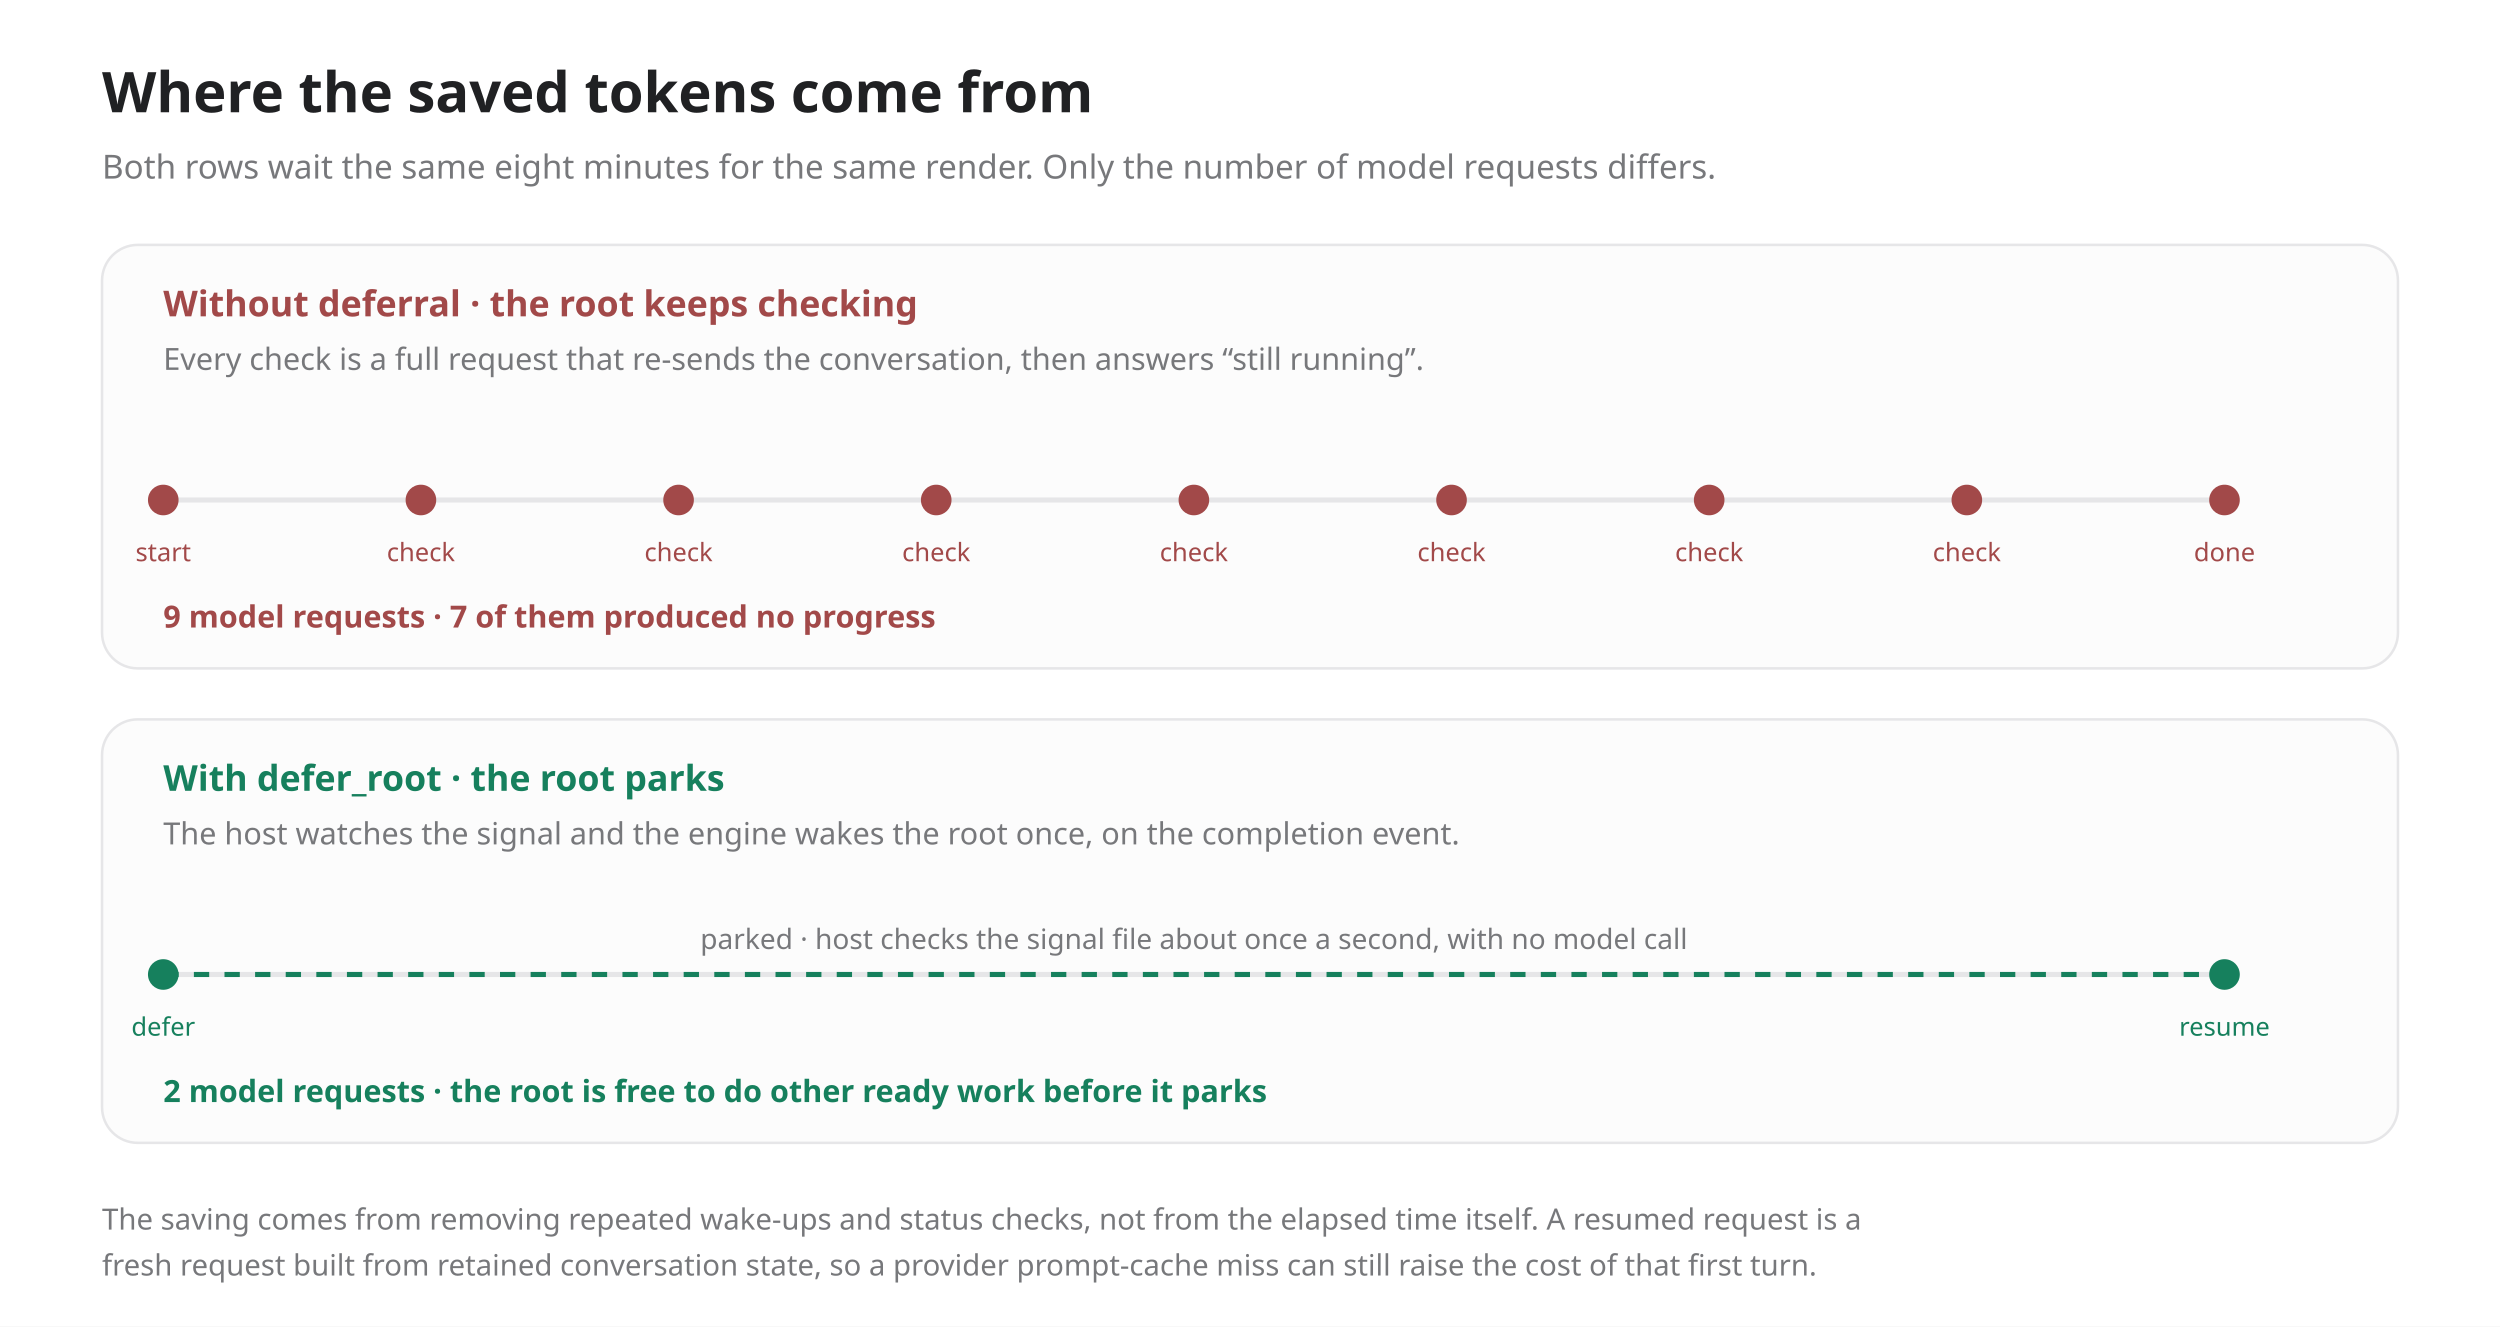
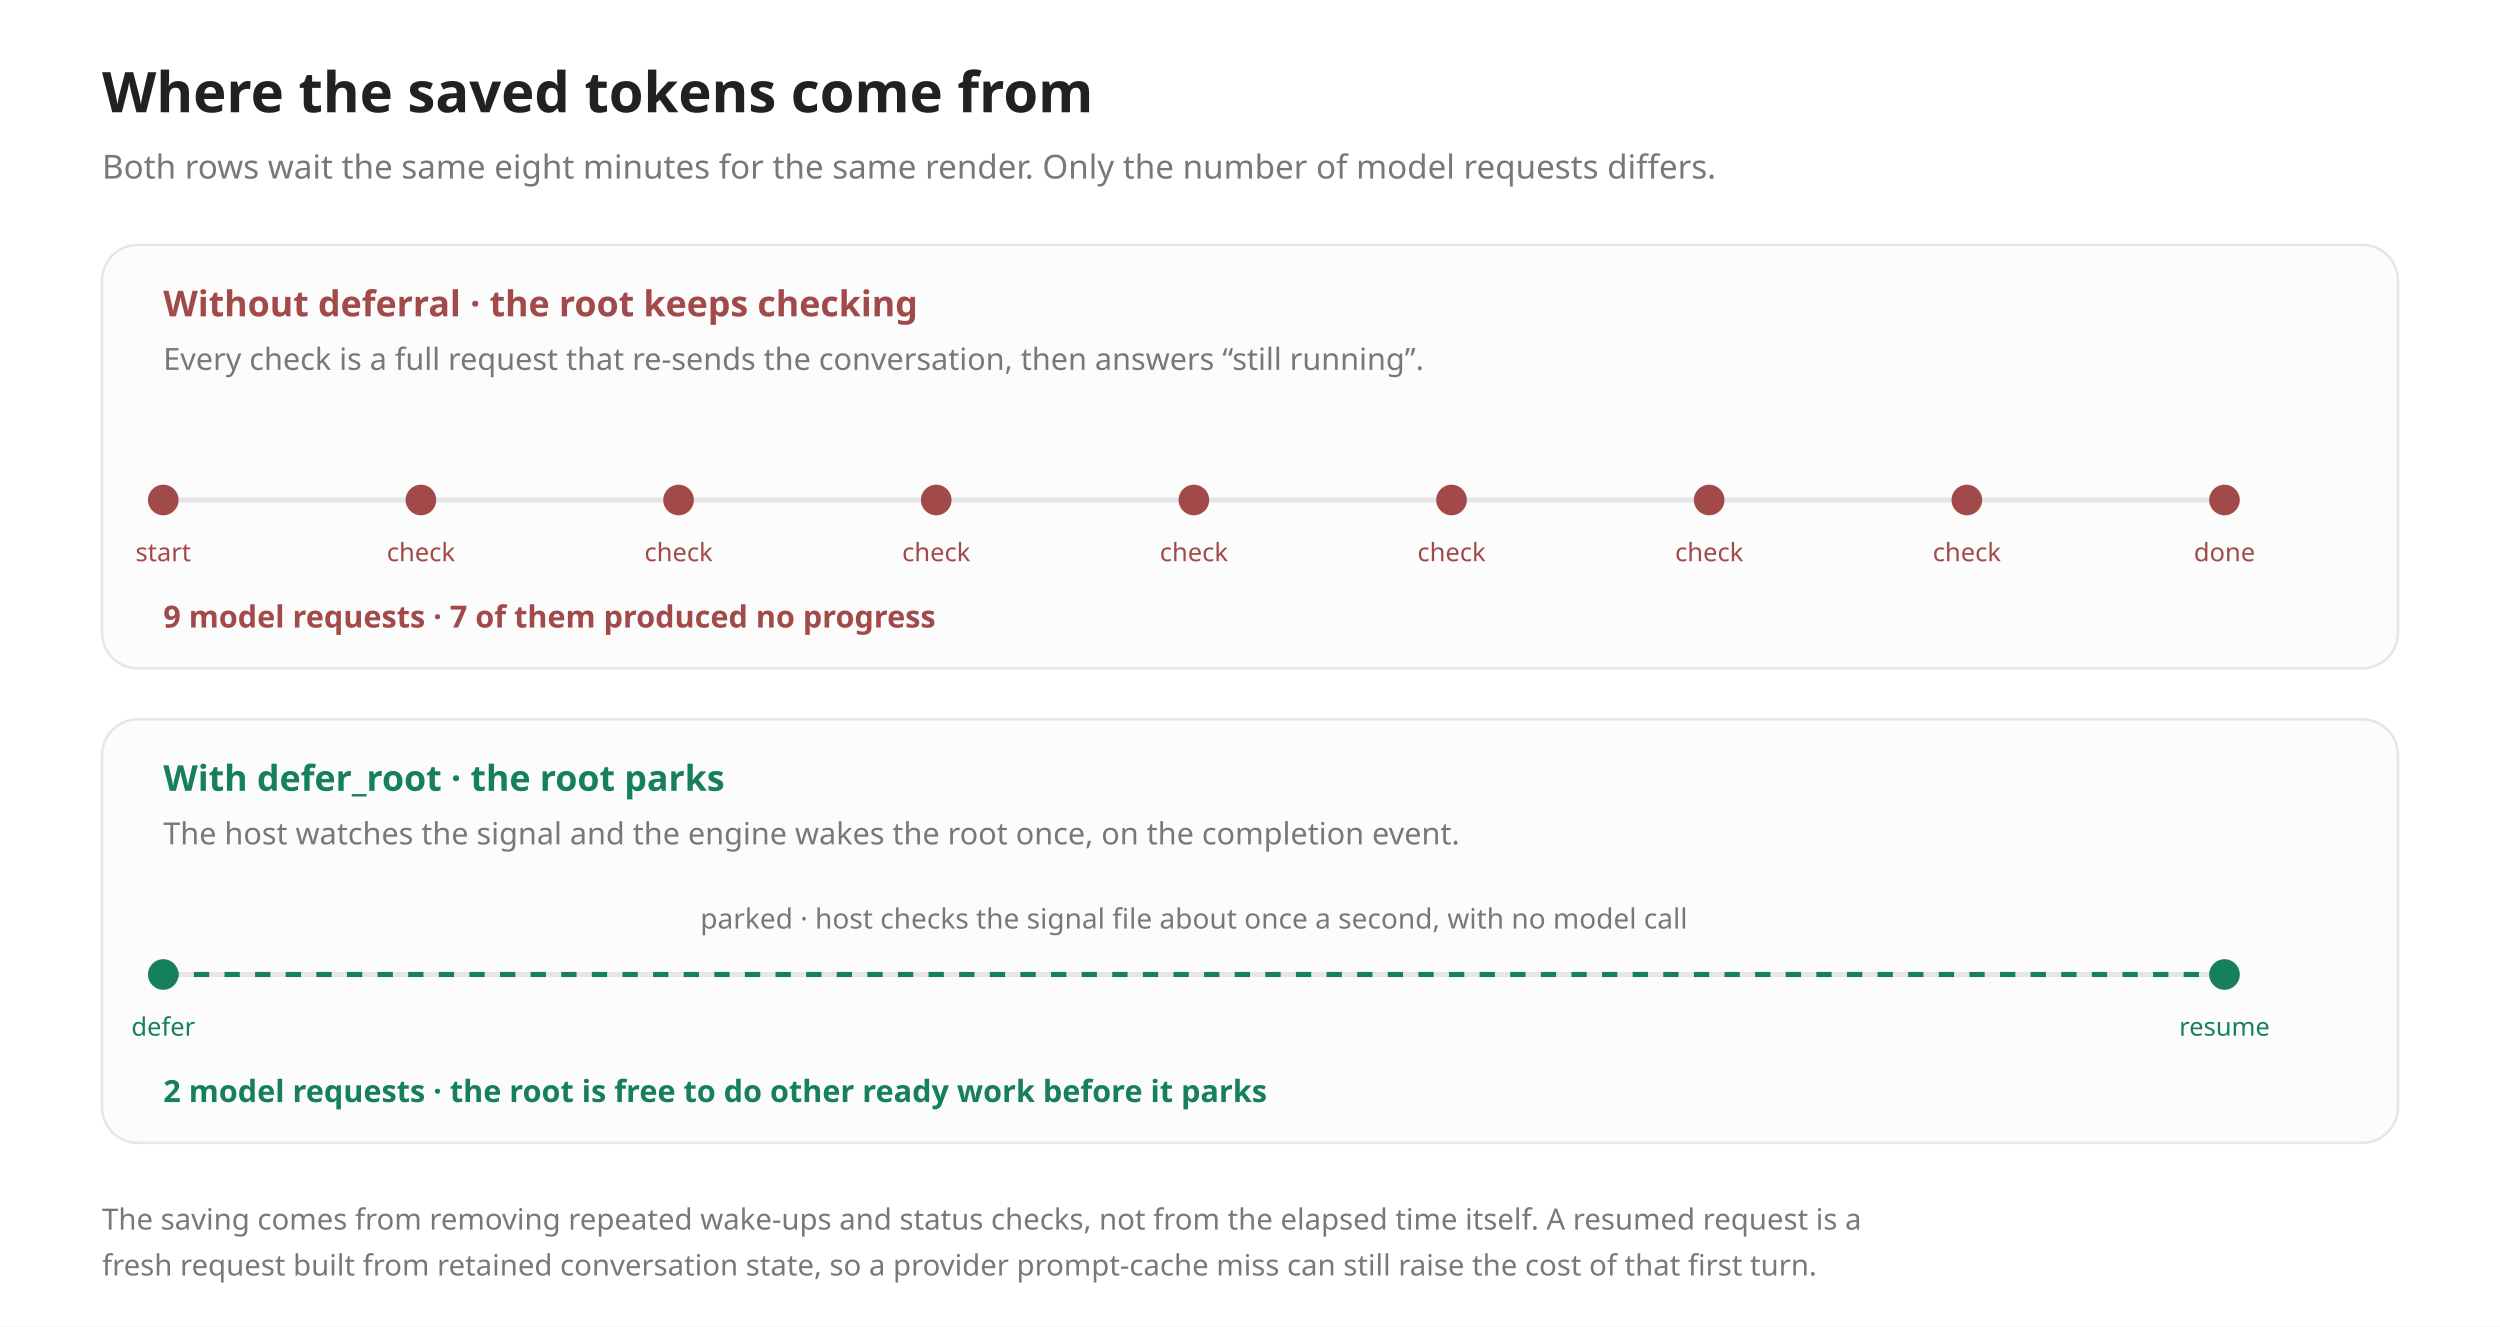
<svg xmlns="http://www.w3.org/2000/svg" width="980" height="520" viewBox="0 0 980 520" role="img" aria-label="Polling loop compared with a deferred root resume">
  <rect x="0" y="0" width="980" height="520" fill="#ffffff" />
  <text x="40" y="44" font-family="Segoe UI, Malgun Gothic, sans-serif" font-size="22" font-weight="600" fill="#202123">Where the saved tokens come from</text>
  <text x="40" y="70" font-family="Segoe UI, Malgun Gothic, sans-serif" font-size="13" fill="#77787b">Both rows wait the same eight minutes for the same render. Only the number of model requests differs.</text>
  <rect x="40" y="96" width="900" height="166" rx="14" fill="#fcfcfc" stroke="#e6e6e8" />
  <text x="64" y="124" font-family="Segoe UI, Malgun Gothic, sans-serif" font-size="14" font-weight="600" fill="#a24949">Without deferral · the root keeps checking</text>
  <text x="64" y="145" font-family="Segoe UI, Malgun Gothic, sans-serif" font-size="12" fill="#77787b">Every check is a full request that re-sends the conversation, then answers “still running”.</text>
  <line x1="64" y1="196" x2="872" y2="196" stroke="#e6e6e8" stroke-width="2" />
  <g font-family="Segoe UI, Malgun Gothic, sans-serif" font-size="10" fill="#a24949" text-anchor="middle">
    <circle cx="64" cy="196" r="6" fill="#a24949" />
    <circle cx="165" cy="196" r="6" fill="#a24949" />
    <circle cx="266" cy="196" r="6" fill="#a24949" />
    <circle cx="367" cy="196" r="6" fill="#a24949" />
    <circle cx="468" cy="196" r="6" fill="#a24949" />
    <circle cx="569" cy="196" r="6" fill="#a24949" />
    <circle cx="670" cy="196" r="6" fill="#a24949" />
    <circle cx="771" cy="196" r="6" fill="#a24949" />
    <circle cx="872" cy="196" r="6" fill="#a24949" />
    <text x="64" y="220">start</text>
    <text x="165" y="220">check</text>
    <text x="266" y="220">check</text>
    <text x="367" y="220">check</text>
    <text x="468" y="220">check</text>
    <text x="569" y="220">check</text>
    <text x="670" y="220">check</text>
    <text x="771" y="220">check</text>
    <text x="872" y="220">done</text>
  </g>
  <text x="64" y="246" font-family="Segoe UI, Malgun Gothic, sans-serif" font-size="12" font-weight="600" fill="#a24949">9 model requests · 7 of them produced no progress</text>
  <rect x="40" y="282" width="900" height="166" rx="14" fill="#fcfcfc" stroke="#e6e6e8" />
  <text x="64" y="310" font-family="Segoe UI, Malgun Gothic, sans-serif" font-size="14" font-weight="600" fill="#16805d">With defer_root · the root parks</text>
  <text x="64" y="331" font-family="Segoe UI, Malgun Gothic, sans-serif" font-size="12" fill="#77787b">The host watches the signal and the engine wakes the root once, on the completion event.</text>
  <line x1="64" y1="382" x2="872" y2="382" stroke="#e6e6e8" stroke-width="2" />
  <line x1="64" y1="382" x2="872" y2="382" stroke="#16805d" stroke-width="2" stroke-dasharray="6 6" />
  <circle cx="64" cy="382" r="6" fill="#16805d" />
  <circle cx="872" cy="382" r="6" fill="#16805d" />
  <text x="64" y="406" text-anchor="middle" font-family="Segoe UI, Malgun Gothic, sans-serif" font-size="10" fill="#16805d">defer</text>
  <text x="872" y="406" text-anchor="middle" font-family="Segoe UI, Malgun Gothic, sans-serif" font-size="10" fill="#16805d">resume</text>
-   <text x="468" y="372" text-anchor="middle" font-family="Segoe UI, Malgun Gothic, sans-serif" font-size="11" fill="#77787b">parked · host checks the signal file about once a second, with no model call</text>
+   <text x="468" y="364" text-anchor="middle" font-family="Segoe UI, Malgun Gothic, sans-serif" font-size="11" fill="#77787b">parked · host checks the signal file about once a second, with no model call</text>
  <text x="64" y="432" font-family="Segoe UI, Malgun Gothic, sans-serif" font-size="12" font-weight="600" fill="#16805d">2 model requests · the root is free to do other ready work before it parks</text>
  <text x="40" y="482" font-family="Segoe UI, Malgun Gothic, sans-serif" font-size="11.5" fill="#77787b">The saving comes from removing repeated wake-ups and status checks, not from the elapsed time itself. A resumed request is a</text>
  <text x="40" y="500" font-family="Segoe UI, Malgun Gothic, sans-serif" font-size="11.5" fill="#77787b">fresh request built from retained conversation state, so a provider prompt-cache miss can still raise the cost of that first turn.</text>
</svg>
